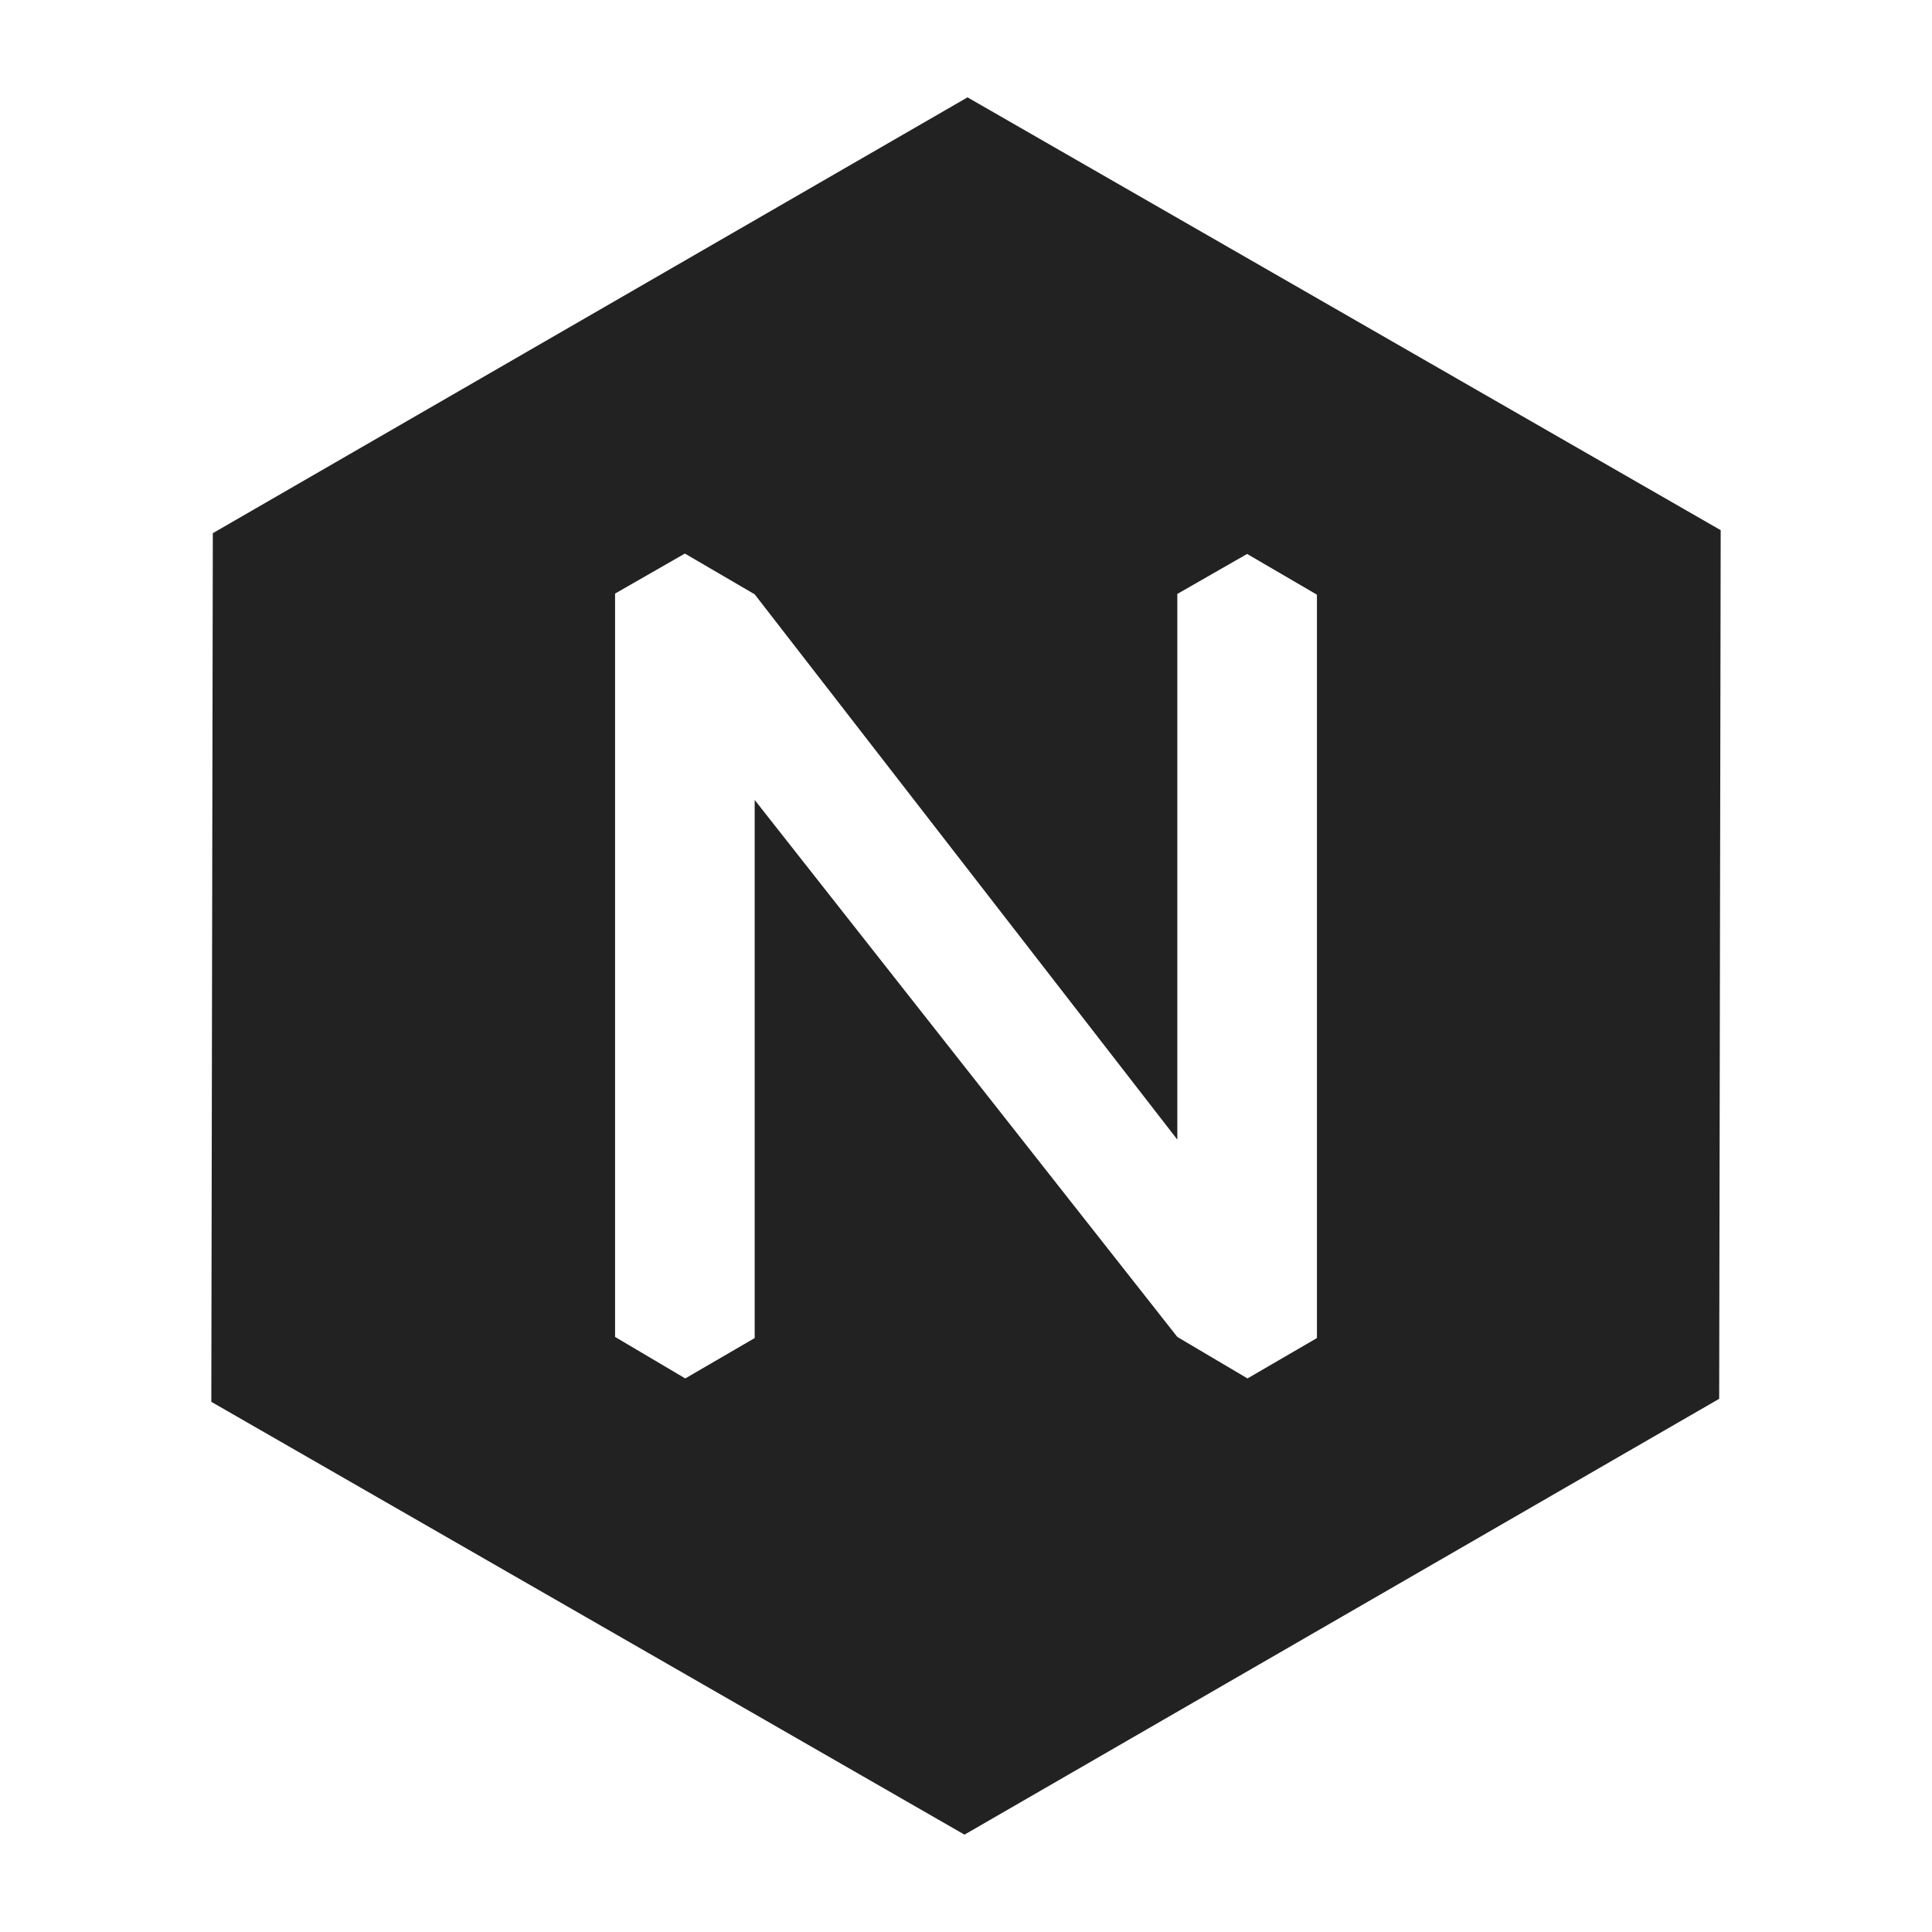
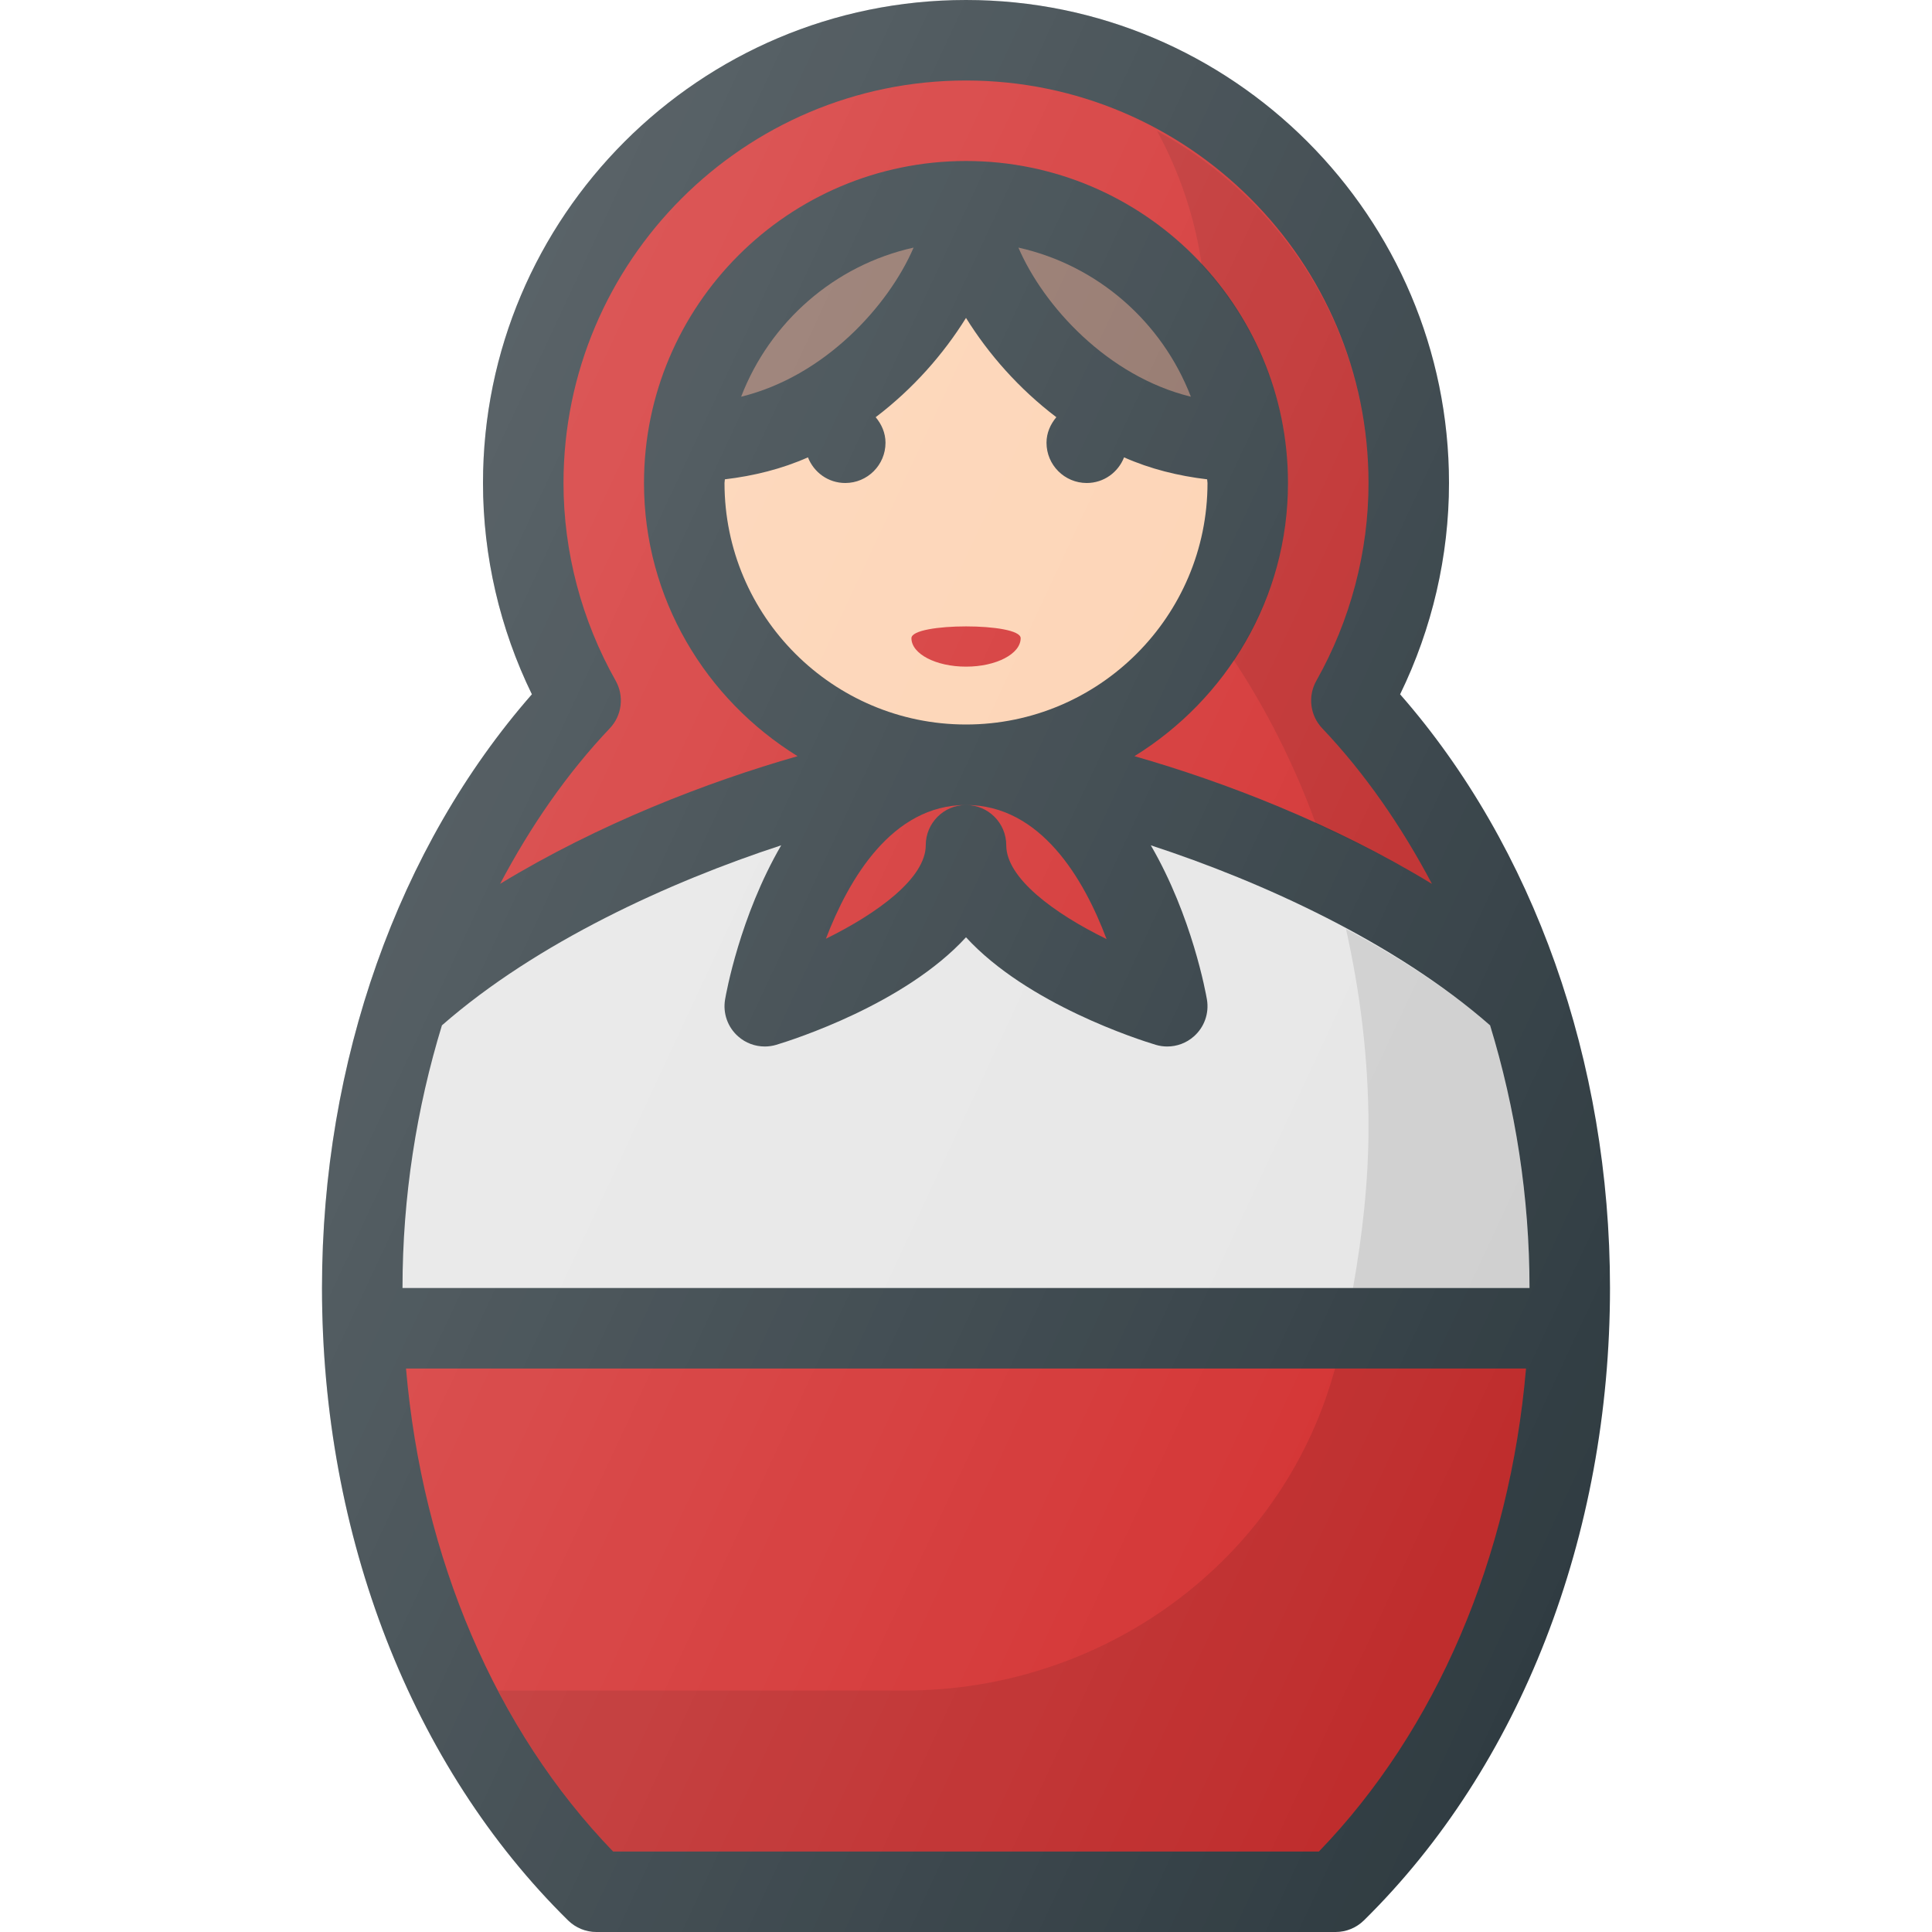
- <svg xmlns="http://www.w3.org/2000/svg" xml:space="preserve" enable-background="new 0 0 512 512" viewBox="0 0 512 512" height="512px" width="512px" y="0px" x="0px" id="NexT" version="1.1">
-   <defs id="defs3388" />
-   <path style="fill:#222222;fill-opacity:1" id="path3384" d="M 256.4,25.8 56.4,141.3 56,371.5 255.6,486.2 455.6,370.7 456,140.5 Z m 92.6,328.8 -18.4,10.7 -18.6,-11 0,0 -112,-142.3 0,142.6 -18.4,10.7 -18.6,-11 0,-197 18.5,-10.6 18.5,10.8 0,0 112,144.5 0,-144.6 18.5,-10.6 18.5,10.8 z" />
+ <svg xmlns="http://www.w3.org/2000/svg" version="1.1" id="Capa_1" x="0px" y="0px" viewBox="0 0 512 512" style="enable-background:new 0 0 512 512;" xml:space="preserve">
+   <path style="fill:#303C42;" d="M371.042,184c8.5-17.438,12.958-36.646,12.958-56C384,57.417,326.583,0,256,0S128,57.417,128,128  c0,19.354,4.458,38.563,12.958,56c-35.438,40.469-55.625,97.323-55.625,157.333c0,65.729,23.771,126.813,65.229,167.604  c2,1.958,4.688,3.063,7.479,3.063h195.917c2.792,0,5.479-1.104,7.479-3.063c41.458-40.792,65.229-101.875,65.229-167.604  C426.667,281.323,406.479,224.469,371.042,184z" />
+   <path style="fill:#E6E6E6;" d="M117.115,271.728c25.095-21.969,60.358-38.055,89.909-47.71  c-10.96,18.852-14.612,39.315-14.878,40.898c-0.604,3.625,0.708,7.323,3.479,9.75c1.958,1.74,4.479,2.667,7.042,2.667  c1.021,0,2.063-0.146,3.063-0.448c4.486-1.35,34.039-10.786,50.271-28.497c16.232,17.711,45.785,27.147,50.271,28.497  c1,0.302,2.042,0.448,3.063,0.448c2.563,0,5.083-0.927,7.042-2.667c2.771-2.427,4.083-6.125,3.479-9.75  c-0.266-1.583-3.918-22.047-14.878-40.898c29.551,9.655,64.814,25.741,89.909,47.71c6.708,21.944,10.448,45.422,10.448,69.605  H106.667C106.667,317.15,110.406,293.672,117.115,271.728z" />
+   <path style="fill:#FDD1B0;" d="M192.099,127.026c7.68-0.911,15.098-2.75,22.016-5.822c1.555,3.967,5.367,6.796,9.885,6.796  c5.891,0,10.667-4.776,10.667-10.667c0-2.611-1.047-4.918-2.604-6.772c9.911-7.525,17.982-16.728,23.938-26.311  c5.956,9.583,14.026,18.786,23.938,26.311c-1.557,1.854-2.604,4.161-2.604,6.772c0,5.891,4.776,10.667,10.667,10.667  c4.518,0,8.331-2.831,9.885-6.797c6.918,3.072,14.336,4.911,22.016,5.823c0.005,0.332,0.099,0.641,0.099,0.974  c0,35.292-28.708,64-64,64s-64-28.708-64-64C192,127.667,192.094,127.358,192.099,127.026z" />
+   <g>
+     <path style="fill:#D32F2F;" d="M293.25,248.865c-13.917-6.813-26.583-16.156-26.583-24.865c0-5.896-4.771-10.667-10.667-10.667   c-5.896,0-10.667,4.771-10.667,10.667c0,8.635-12.583,17.948-26.458,24.771c6.063-15.823,17.5-35.438,37.125-35.438   C275.875,213.333,287.292,233.031,293.25,248.865z" />
+     <path style="fill:#D32F2F;" d="M163.167,180.417c-9.042-16.01-13.833-34.146-13.833-52.417   c0-58.813,47.854-106.667,106.667-106.667S362.667,69.188,362.667,128c0,18.271-4.792,36.406-13.833,52.417   c-2.292,4.083-1.667,9.198,1.563,12.594c11.4,12.012,21.027,26.008,29.073,41.219c-26.072-15.874-54.923-27.008-78.831-33.835   c24.322-15.051,40.695-41.751,40.695-72.395c0-47.052-38.271-85.333-85.333-85.333S170.667,80.948,170.667,128   c0,30.643,16.374,57.344,40.695,72.395c-23.908,6.827-52.76,17.962-78.831,33.835c8.046-15.211,17.673-29.207,29.073-41.219   C164.833,189.615,165.458,184.5,163.167,180.417z" />
+     <path style="fill:#D32F2F;" d="M349.521,490.667H162.479c-31.151-32.257-50.574-77.871-54.885-128h296.813   C400.095,412.796,380.672,458.41,349.521,490.667z" />
+     <path style="fill:#D32F2F;" d="M256.012,176.667c7.993,0,14.474-3.378,14.474-7.543s-28.947-4.165-28.947,0   S248.02,176.667,256.012,176.667z" />
+   </g>
+   <g>
+     <path style="fill:#8D6E63;" d="M269.889,65.615c21.038,4.685,38.082,19.738,45.702,39.514   C293.496,99.736,276.525,81.057,269.889,65.615z" />
+     <path style="fill:#8D6E63;" d="M196.41,105.129c7.62-19.776,24.663-34.829,45.701-39.514   C235.477,81.057,218.503,99.736,196.41,105.129z" />
+   </g>
+   <path style="opacity:0.1;enable-background:new    ;" d="M358.556,341.333h46.777c0-24.184-3.74-47.661-10.448-69.605  c-11.146-9.757-24.422-18.155-38.186-25.543c3.799,16.952,5.967,34.556,5.967,52.482  C362.667,313.273,361.014,327.465,358.556,341.333z" />
+   <path style="opacity:0.1;enable-background:new    ;" d="M341.333,128c0,17.397-5.411,33.426-14.424,46.871  c8.76,13.25,16.115,27.793,21.762,43.367c10.387,4.72,20.794,9.9,30.798,15.991c-8.046-15.211-17.673-29.207-29.073-41.219  c-3.229-3.396-3.854-8.51-1.563-12.594c9.042-16.01,13.833-34.146,13.833-52.417c0-40.396-22.84-75.197-56.036-93.297  c5.948,10.909,10.026,22.833,11.852,35.611C332.54,85.533,341.333,105.695,341.333,128z" />
+   <path style="opacity:0.1;enable-background:new    ;" d="M353.509,363.678C339.387,414.043,292.232,448,239.925,448l-107.945,0  c8.318,15.852,18.52,30.263,30.499,42.667h187.042c31.151-32.257,50.574-77.871,54.885-128H353.79  C353.697,363.004,353.603,363.341,353.509,363.678z" />
+   <linearGradient id="SVGID_1_" gradientUnits="userSpaceOnUse" x1="-42.74" y1="637.445" x2="-25.865" y2="629.577" gradientTransform="matrix(21.3333 0 0 -21.3333 996.3334 13791.667)">
+     <stop offset="0" style="stop-color:#FFFFFF;stop-opacity:0.2" />
+     <stop offset="1" style="stop-color:#FFFFFF;stop-opacity:0" />
+   </linearGradient>
+   <path style="fill:url(#SVGID_1_);" d="M371.042,184c8.5-17.438,12.958-36.646,12.958-56C384,57.417,326.583,0,256,0  S128,57.417,128,128c0,19.354,4.458,38.563,12.958,56c-35.438,40.469-55.625,97.323-55.625,157.333  c0,65.729,23.771,126.813,65.229,167.604c2,1.958,4.688,3.063,7.479,3.063h195.917c2.792,0,5.479-1.104,7.479-3.063  c41.458-40.792,65.229-101.875,65.229-167.604C426.667,281.323,406.479,224.469,371.042,184z" />
+   <g>
+ </g>
+   <g>
+ </g>
+   <g>
+ </g>
+   <g>
+ </g>
+   <g>
+ </g>
+   <g>
+ </g>
+   <g>
+ </g>
+   <g>
+ </g>
+   <g>
+ </g>
+   <g>
+ </g>
+   <g>
+ </g>
+   <g>
+ </g>
+   <g>
+ </g>
+   <g>
+ </g>
+   <g>
+ </g>
</svg>
